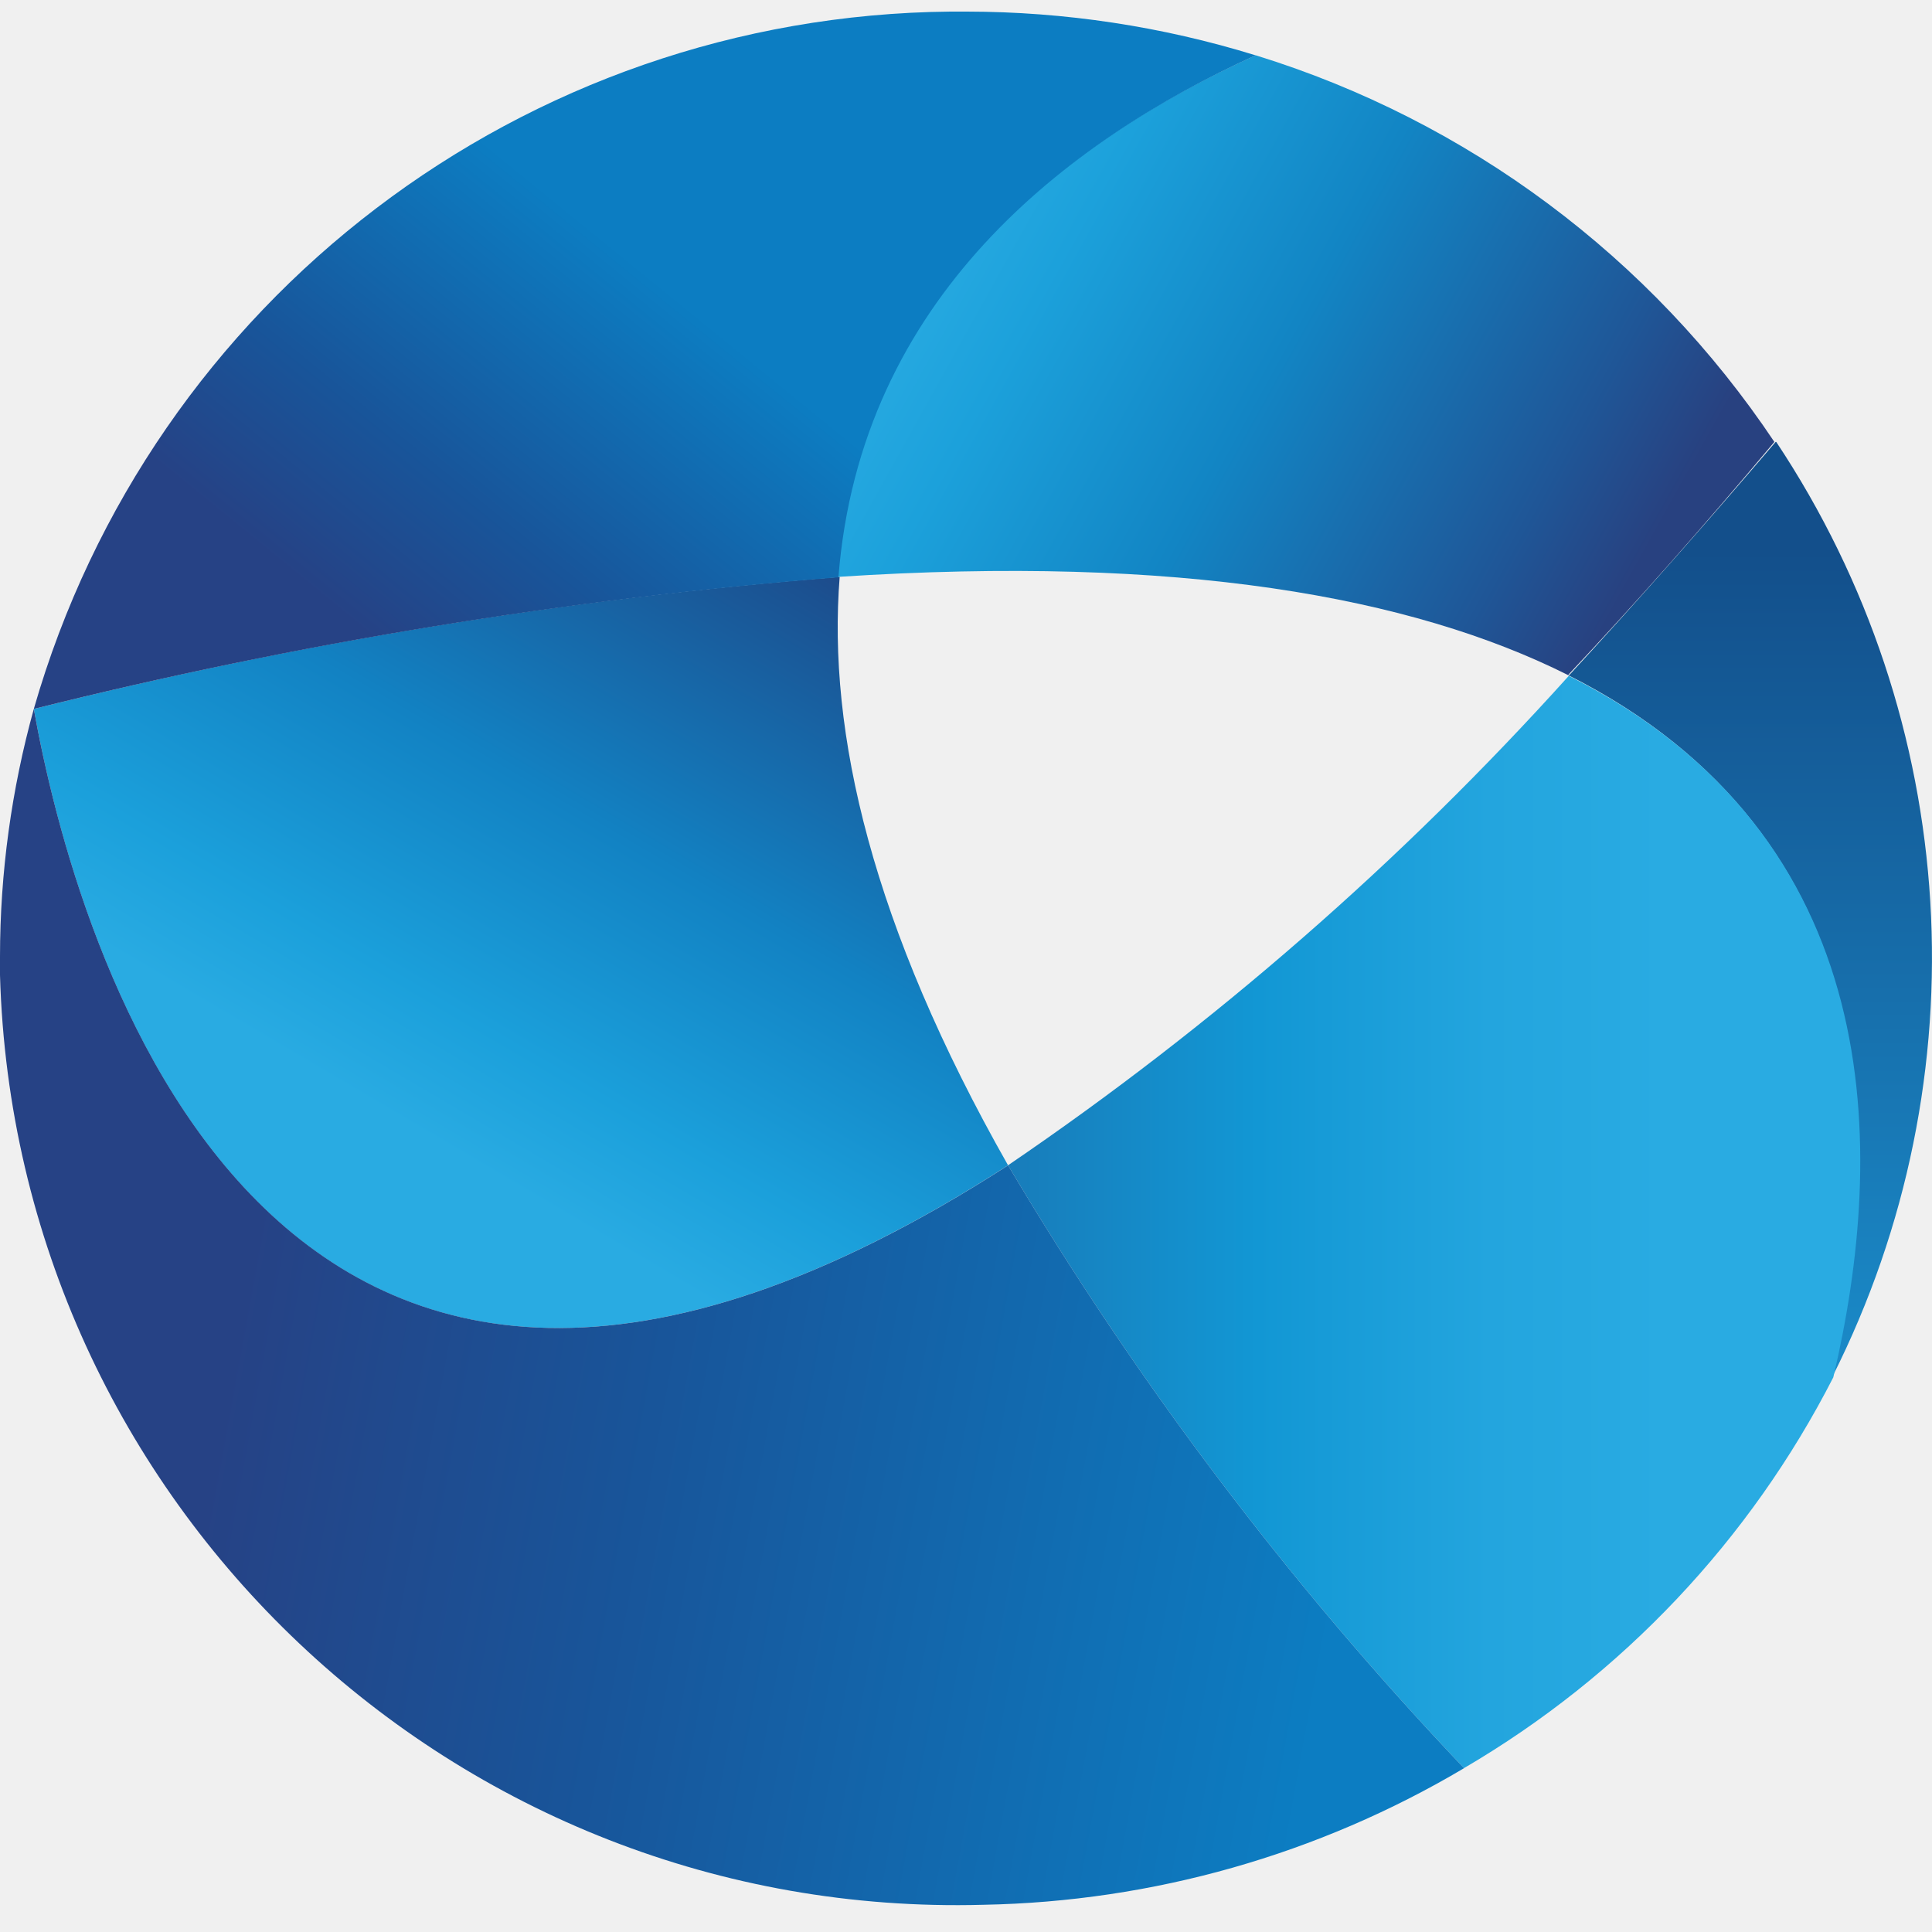
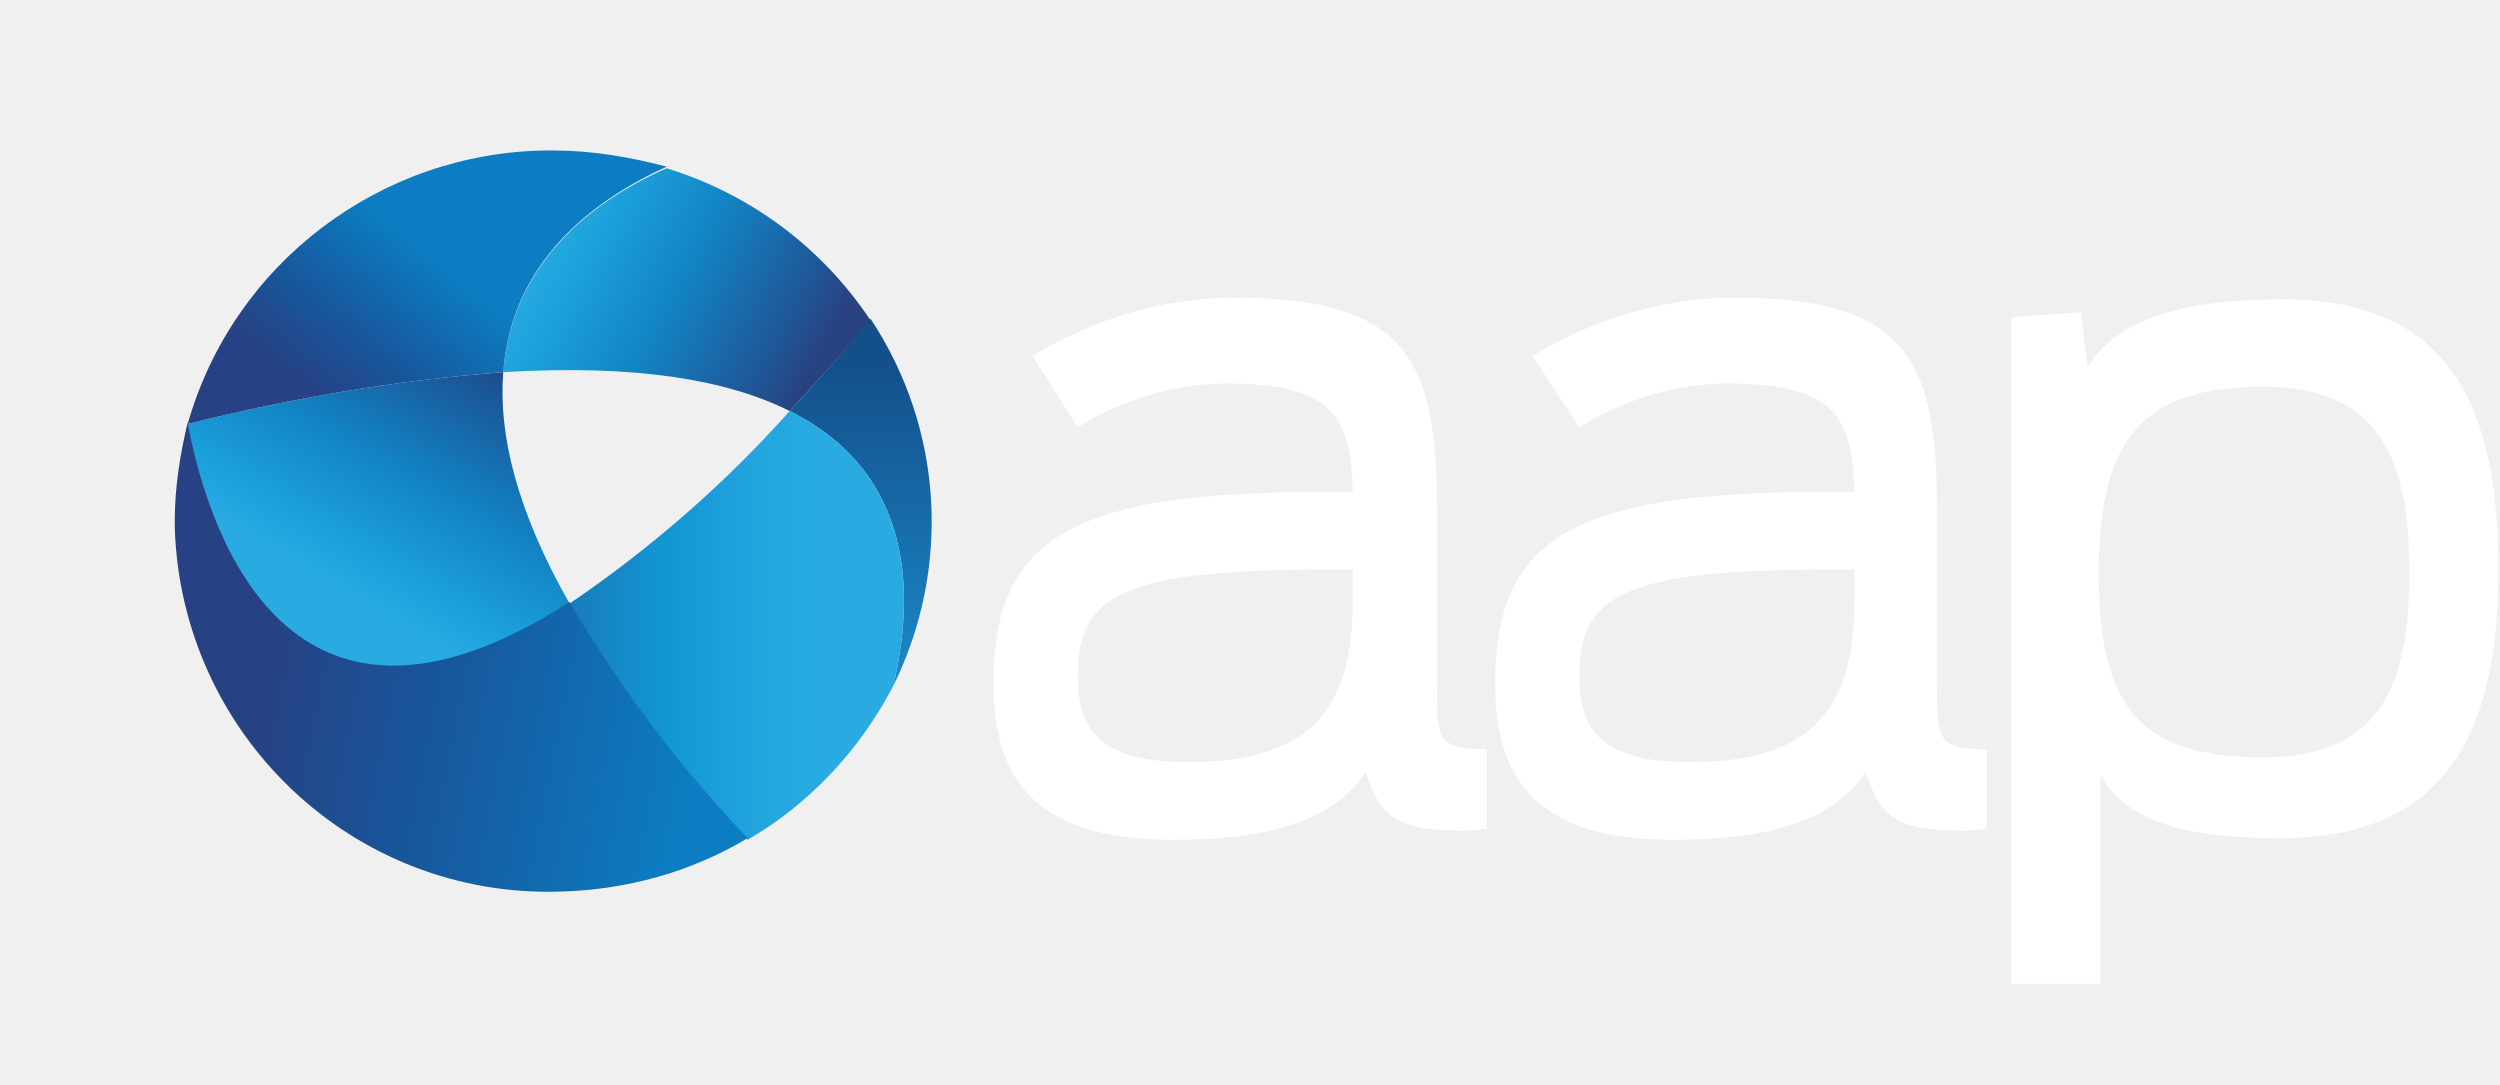
- <svg xmlns="http://www.w3.org/2000/svg" xmlns:xlink="http://www.w3.org/1999/xlink" version="1.1" id="Layer_1" x="0px" y="0px" viewBox="0 0 34 34" enable-background="new 0 0 34 34" xml:space="preserve">
+ <svg xmlns="http://www.w3.org/2000/svg" xmlns:xlink="http://www.w3.org/1999/xlink" version="1.1" id="Layer_1" x="0px" y="0px" width="154.5px" height="67px" viewBox="0 0 154.5 67" style="enable-background:new 0 0 154.5 67;" xml:space="preserve">
+   <style type="text/css">
+ 	.st0{clip-path:url(#SVGID_2_);}
+ 	.st1{fill:url(#SVGID_3_);}
+ 	.st2{clip-path:url(#SVGID_5_);}
+ 	.st3{fill:url(#SVGID_6_);}
+ 	.st4{clip-path:url(#SVGID_8_);}
+ 	.st5{fill:url(#SVGID_9_);}
+ 	.st6{clip-path:url(#SVGID_11_);}
+ 	.st7{fill:url(#SVGID_12_);}
+ 	.st8{clip-path:url(#SVGID_14_);}
+ 	.st9{fill:url(#SVGID_15_);}
+ 	.st10{clip-path:url(#SVGID_17_);}
+ 	.st11{fill:url(#SVGID_18_);}
+ 	.st12{fill:#FFFFFF;}
+ </style>
  <g>
    <defs>
-       <path id="SVGID_1_" d="M27.594,11.88c5.642,2.839,5.592,8.38,4.655,12.345c2.65-5.265,2.27-11.548-0.995-16.455    c-1.273,1.491-2.484,2.859-3.631,4.103" />
+       <path id="SVGID_1_" d="M48.8,25.4c7.8,3.9,7.7,11.5,6.4,17c3.6-7.3,3.1-15.9-1.4-22.7C52.1,21.8,50.4,23.7,48.8,25.4" />
    </defs>
    <clipPath id="SVGID_2_">
-       <use xlink:href="#SVGID_1_" overflow="visible" />
+       <use xlink:href="#SVGID_1_" style="overflow:visible;" />
    </clipPath>
-     <g clip-path="url(#SVGID_2_)">
-       <linearGradient id="SVGID_3_" gradientUnits="userSpaceOnUse" x1="-331.895" y1="-351.982" x2="-331.168" y2="-351.982" gradientTransform="matrix(1.415079e-15 23.11 23.59 -1.444471e-15 8334.08 7679.76)">
+     <g class="st0">
+       <linearGradient id="SVGID_3_" gradientUnits="userSpaceOnUse" x1="-273.038" y1="-337.534" x2="-272.038" y2="-337.534" gradientTransform="matrix(1.415079e-15 23.11 23.59 -1.444471e-15 8015.64 6332.27)">
        <stop offset="0" style="stop-color:#134F8B" />
        <stop offset="1" style="stop-color:#1B93D1" />
      </linearGradient>
-       <rect x="27.594" y="7.777" fill="url(#SVGID_3_)" width="6.456" height="16.455" />
+       <rect x="48.8" y="19.7" class="st1" width="8.9" height="22.7" />
    </g>
  </g>
  <g>
    <defs>
-       <path id="SVGID_4_" d="M0.595,12.476L0.595,12.476c0.712,3.987,4.074,16.462,17.145,8.031c-2.396-4.219-3.181-7.618-2.963-10.355    C9.994,10.532,5.25,11.309,0.595,12.476" />
+       <path id="SVGID_4_" d="M11.6,26.2L11.6,26.2c1,5.5,5.6,22.7,23.6,11.1c-3.3-5.8-4.4-10.5-4.1-14.3C24.5,23.5,18,24.6,11.6,26.2" />
    </defs>
    <clipPath id="SVGID_5_">
-       <use xlink:href="#SVGID_4_" overflow="visible" />
+       <use xlink:href="#SVGID_4_" style="overflow:visible;" />
    </clipPath>
-     <g clip-path="url(#SVGID_5_)">
-       <linearGradient id="SVGID_6_" gradientUnits="userSpaceOnUse" x1="-341.2" y1="-344.936" x2="-340.474" y2="-344.936" gradientTransform="matrix(-11.81 19.37 19.76 11.58 2802.76 10611.06)">
+     <g class="st2">
+       <linearGradient id="SVGID_6_" gradientUnits="userSpaceOnUse" x1="-281.418" y1="-330.596" x2="-280.418" y2="-330.596" gradientTransform="matrix(-11.81 19.37 19.76 11.58 3242.39 9298.949)">
        <stop offset="0" style="stop-color:#1F4888" />
        <stop offset="0.16" style="stop-color:#1F4888" />
        <stop offset="0.21" style="stop-color:#1B5191" />
        <stop offset="0.54" style="stop-color:#1282C3" />
        <stop offset="0.79" style="stop-color:#1BA0DB" />
        <stop offset="0.92" style="stop-color:#29ABE2" />
        <stop offset="1" style="stop-color:#29ABE2" />
      </linearGradient>
-       <polygon fill="url(#SVGID_6_)" points="26.135,15.09 13.209,36.287 -7.828,23.964 5.105,2.767   " />
+       <polygon class="st3" points="46.8,29.8 29,59 0,42 17.8,12.8   " />
    </g>
  </g>
  <g>
    <defs>
-       <path id="SVGID_7_" d="M14.749,10.152c5.998-0.392,10.094,0.349,12.846,1.728c1.172-1.244,2.382-2.612,3.631-4.103    c-2.171-3.249-5.394-5.652-9.128-6.804c-3.348,1.51-6.979,4.27-7.371,9.186" />
+       <path id="SVGID_7_" d="M31.1,23c8.3-0.5,13.9,0.5,17.7,2.4c1.6-1.7,3.3-3.6,5-5.6c-3-4.5-7.4-7.8-12.6-9.4    C36.6,12.4,31.6,16.3,31.1,23" />
    </defs>
    <clipPath id="SVGID_8_">
-       <use xlink:href="#SVGID_7_" overflow="visible" />
+       <use xlink:href="#SVGID_7_" style="overflow:visible;" />
    </clipPath>
-     <g clip-path="url(#SVGID_8_)">
-       <linearGradient id="SVGID_9_" gradientUnits="userSpaceOnUse" x1="-331.5" y1="-372.091" x2="-330.774" y2="-372.091" gradientTransform="matrix(25.4 13.31 13.58 -24.89 13483.7 -4849.14)">
+     <g class="st4">
+       <linearGradient id="SVGID_9_" gradientUnits="userSpaceOnUse" x1="-273.971" y1="-356.596" x2="-272.971" y2="-356.596" gradientTransform="matrix(25.4 13.31 13.58 -24.89 11826.82 -5220.19)">
        <stop offset="0" style="stop-color:#29ABE2" />
        <stop offset="0.34" style="stop-color:#29ABE2" />
        <stop offset="0.45" style="stop-color:#1CA1DB" />
        <stop offset="0.65" style="stop-color:#1285C4" />
        <stop offset="0.9" style="stop-color:#1F5697" />
        <stop offset="1" style="stop-color:#284180" />
      </linearGradient>
-       <polygon fill="url(#SVGID_9_)" points="18.423,-5.758 35.887,3.391 27.587,18.605 10.123,9.455   " />
+       <polygon class="st5" points="36.2,1.1 60.2,13.7 48.8,34.7 24.7,22   " />
    </g>
  </g>
  <g>
    <defs>
-       <path id="SVGID_10_" d="M17.74,20.507c2.269,3.826,4.961,7.385,8.024,10.609c2.778-1.625,5.033-4.011,6.499-6.877    c0.937-3.972,0.988-9.513-4.655-12.345C24.676,15.151,21.363,18.042,17.74,20.507" />
+       <path id="SVGID_10_" d="M35.2,37.3c3.1,5.3,6.8,10.2,11,14.6c3.8-2.2,6.9-5.5,9-9.5c1.3-5.5,1.4-13.1-6.4-17    C44.8,29.9,40.2,33.9,35.2,37.3" />
    </defs>
    <clipPath id="SVGID_11_">
-       <use xlink:href="#SVGID_10_" overflow="visible" />
+       <use xlink:href="#SVGID_10_" style="overflow:visible;" />
    </clipPath>
-     <g clip-path="url(#SVGID_11_)">
-       <linearGradient id="SVGID_12_" gradientUnits="userSpaceOnUse" x1="-354.943" y1="-357.912" x2="-354.217" y2="-357.912" gradientTransform="matrix(-46.83 0 0 45.89 -16588.639 16446.08)">
+     <g class="st6">
+       <linearGradient id="SVGID_12_" gradientUnits="userSpaceOnUse" x1="-295.182" y1="-341.887" x2="-294.182" y2="-341.887" gradientTransform="matrix(-46.83 0 0 45.89 -13766.669 15727.839)">
        <stop offset="0" style="stop-color:#29ABE2" />
        <stop offset="0.12" style="stop-color:#29ABE2" />
        <stop offset="0.21" style="stop-color:#23A5DE" />
        <stop offset="0.33" style="stop-color:#1297D4" />
        <stop offset="0.46" style="stop-color:#187CBA" />
        <stop offset="0.55" style="stop-color:#1D69A5" />
        <stop offset="1" style="stop-color:#1D69A5" />
      </linearGradient>
-       <rect x="17.711" y="11.88" fill="url(#SVGID_12_)" width="15.526" height="19.258" />
+       <rect x="35.2" y="25.4" class="st7" width="21.4" height="26.5" />
    </g>
  </g>
  <g>
    <defs>
-       <path id="SVGID_13_" d="M0,16.804v0.109c0,0.08,0,0.167,0,0.247c0.265,9.294,8.01,16.617,17.305,16.361    c2.981-0.055,5.896-0.883,8.46-2.404c-3.064-3.225-5.755-6.784-8.024-10.609C4.669,28.938,1.307,16.455,0.595,12.476    C0.202,13.895,0.001,15.36,0,16.833" />
+       <path id="SVGID_13_" d="M10.8,32.2v0.1c0,0.1,0,0.2,0,0.3c0.4,12.8,11,22.9,23.8,22.5c4.1-0.1,8.1-1.2,11.6-3.3    c-4.2-4.4-7.9-9.3-11-14.6c-18,11.6-22.6-5.6-23.6-11.1C11.1,28.2,10.8,30.2,10.8,32.2" />
    </defs>
    <clipPath id="SVGID_14_">
-       <use xlink:href="#SVGID_13_" overflow="visible" />
+       <use xlink:href="#SVGID_13_" style="overflow:visible;" />
    </clipPath>
-     <g clip-path="url(#SVGID_14_)">
-       <linearGradient id="SVGID_15_" gradientUnits="userSpaceOnUse" x1="-337.66" y1="-373.606" x2="-336.934" y2="-373.606" gradientTransform="matrix(38.41 7.43 7.58 -37.64 15799.35 -11533.53)">
+     <g class="st8">
+       <linearGradient id="SVGID_15_" gradientUnits="userSpaceOnUse" x1="-279.885" y1="-357.865" x2="-278.885" y2="-357.865" gradientTransform="matrix(38.41 7.43 7.58 -37.64 13470.88 -11353.66)">
        <stop offset="0" style="stop-color:#264285" />
        <stop offset="0.24" style="stop-color:#264285" />
        <stop offset="0.5" style="stop-color:#18559A" />
        <stop offset="0.93" style="stop-color:#0C7DC2" />
        <stop offset="1" style="stop-color:#0C7DC2" />
      </linearGradient>
-       <polygon fill="url(#SVGID_15_)" points="0.966,7.676 29.882,13.267 24.806,38.48 -4.11,32.888   " />
+       <polygon class="st9" points="12.1,19.6 51.9,27.3 44.9,62 5.1,54.3   " />
    </g>
  </g>
  <g>
    <defs>
-       <path id="SVGID_16_" d="M17.014,0.204h-0.29C9.225,0.276,2.664,5.267,0.595,12.476c4.648-1.162,9.384-1.937,14.16-2.316    c0.385-4.916,4.016-7.676,7.342-9.186C20.451,0.465,18.737,0.206,17.014,0.204L17.014,0.204z" />
+       <path id="SVGID_16_" d="M34.2,9.3h-0.4c-10.3,0.1-19.4,7-22.2,16.9c6.4-1.6,12.9-2.7,19.5-3.2c0.5-6.8,5.5-10.6,10.1-12.7    C38.9,9.7,36.6,9.3,34.2,9.3L34.2,9.3z" />
    </defs>
    <clipPath id="SVGID_17_">
-       <use xlink:href="#SVGID_16_" overflow="visible" />
+       <use xlink:href="#SVGID_16_" style="overflow:visible;" />
    </clipPath>
-     <g clip-path="url(#SVGID_17_)">
-       <linearGradient id="SVGID_18_" gradientUnits="userSpaceOnUse" x1="-352.558" y1="-396.75" x2="-351.832" y2="-396.75" gradientTransform="matrix(10.44 -12.19 -12.44 -10.23 -1249.8 -8342.76)">
+     <g class="st10">
+       <linearGradient id="SVGID_18_" gradientUnits="userSpaceOnUse" x1="-295.303" y1="-378.493" x2="-294.303" y2="-378.493" gradientTransform="matrix(10.44 -12.19 -12.44 -10.23 -1607.72 -7443.87)">
        <stop offset="0" style="stop-color:#264285" />
        <stop offset="0.24" style="stop-color:#264285" />
        <stop offset="0.5" style="stop-color:#18559A" />
        <stop offset="0.93" style="stop-color:#0C7DC2" />
        <stop offset="1" style="stop-color:#0C7DC2" />
      </linearGradient>
-       <polygon fill="url(#SVGID_18_)" points="-5.57,7.4 9.491,-10.188 28.284,5.265 13.231,22.853   " />
+       <polygon class="st11" points="3.1,19.2 23.9,-5 49.7,16.3 29,40.5   " />
    </g>
  </g>
+   <path class="st12" d="M61.4,42.2c0-9.1,5-11.8,20.5-11.8h1.7c-0.1-4.6-1.2-6.7-7.8-6.7c-3.3,0-6.4,1-9.2,2.7l-2.8-4.4  c3.8-2.3,8.1-3.6,12.5-3.6c10.6,0,12.5,3.8,12.5,12.9v11.4c0,3.1,0.2,3.6,3.1,3.6v4.9c-0.7,0.1-1.5,0.2-2.2,0.1  c-3.4,0-4.5-1-5.3-3.6c-1.8,2.7-5.2,4.2-11.9,4.2C63.5,51.9,61.4,47.7,61.4,42.2 M83.6,37.2v-2h-1.4c-12.8,0-15.6,1.5-15.6,6.6  c0,3.4,1.5,5.3,6.8,5.3C80.7,47.1,83.6,44.1,83.6,37.2" />
+   <path class="st12" d="M92.4,42.2c0-9.1,5-11.8,20.5-11.8h1.7c-0.1-4.6-1.2-6.7-7.8-6.7c-3.3,0-6.4,1-9.2,2.7l-2.9-4.4  c3.8-2.3,8.1-3.6,12.5-3.6c10.6,0,12.5,3.8,12.5,12.9v11.4c0,3.1,0.2,3.6,3.1,3.6v4.9c-0.7,0.1-1.5,0.2-2.2,0.1  c-3.4,0-4.5-1-5.3-3.6c-1.8,2.7-5.2,4.2-11.9,4.2C94.5,51.9,92.4,47.7,92.4,42.2 M114.6,37.2v-2h-1.4c-12.8,0-15.6,1.5-15.6,6.6  c0,3.4,1.5,5.3,6.8,5.3C111.7,47.1,114.6,44.1,114.6,37.2" />
+   <path class="st12" d="M124.3,19.6l4.3-0.3l0.4,3.4c1.7-2.7,5.2-4.2,12.1-4.2c10.5,0,13.3,6.9,13.3,16.7s-3,16.6-13.5,16.6  c-6.5,0-9.6-1.3-11.1-3.9v12.9h-5.5V19.6z M148.9,35.4c0-7-1.8-11.5-9-11.5c-7.3,0-10.2,3-10.2,11.5s2.7,11.4,10.2,11.4  C147,46.8,148.9,42.5,148.9,35.4" />
</svg>
